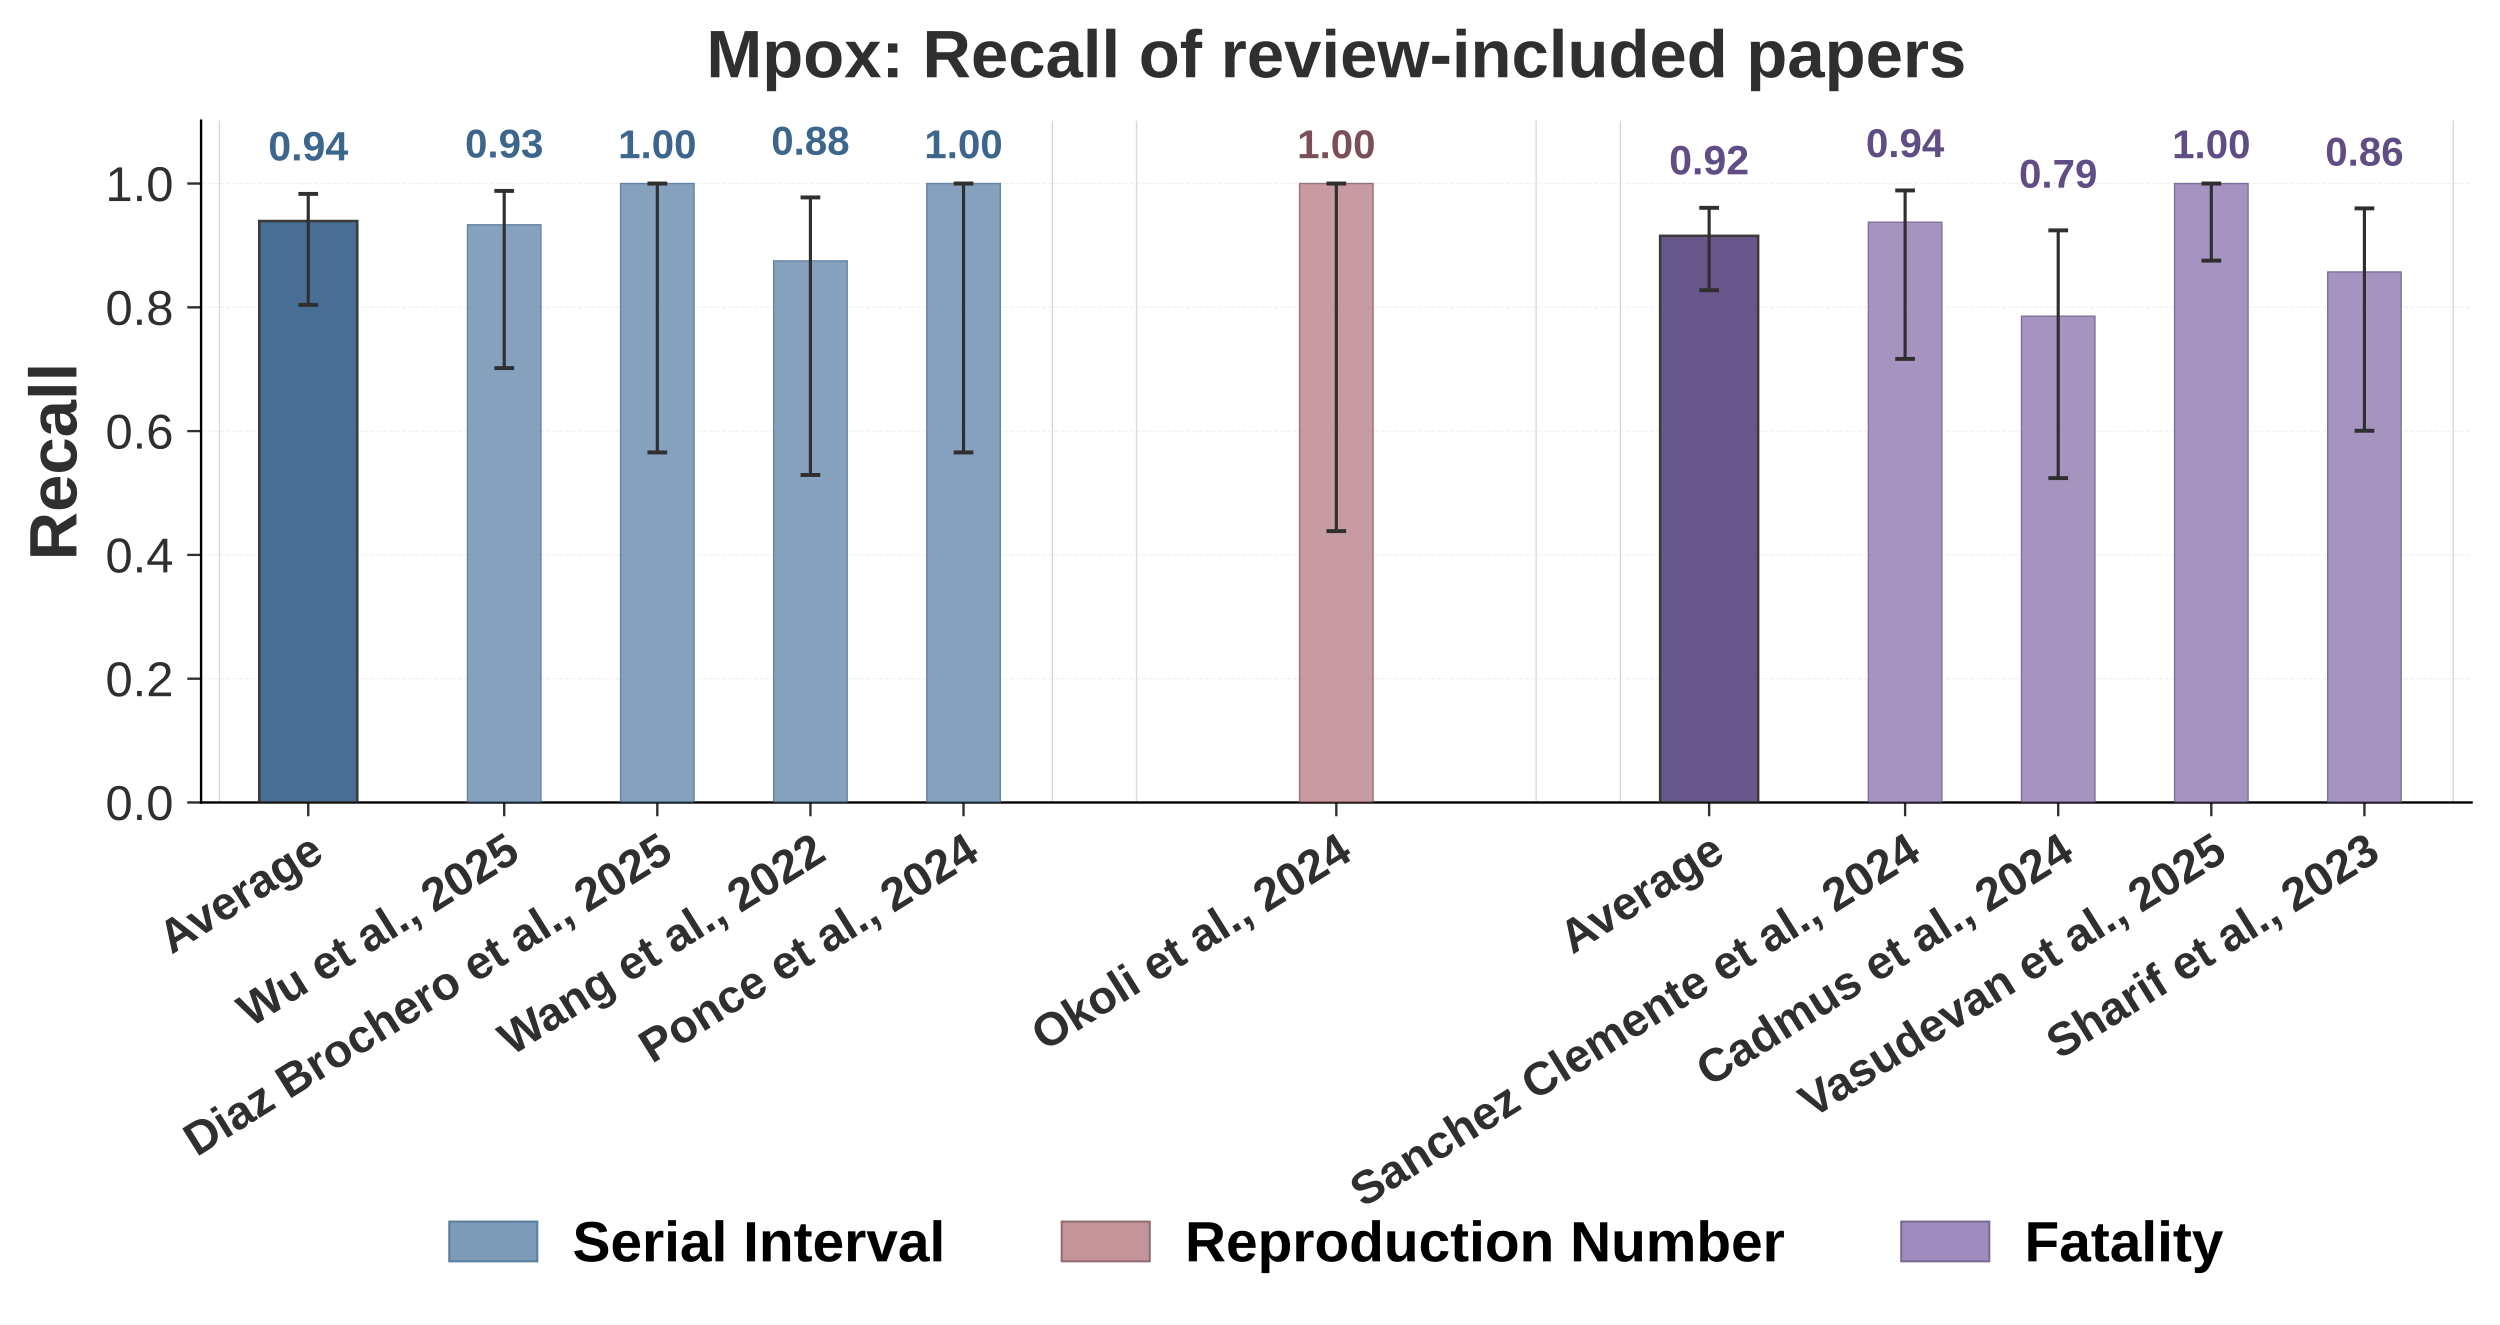
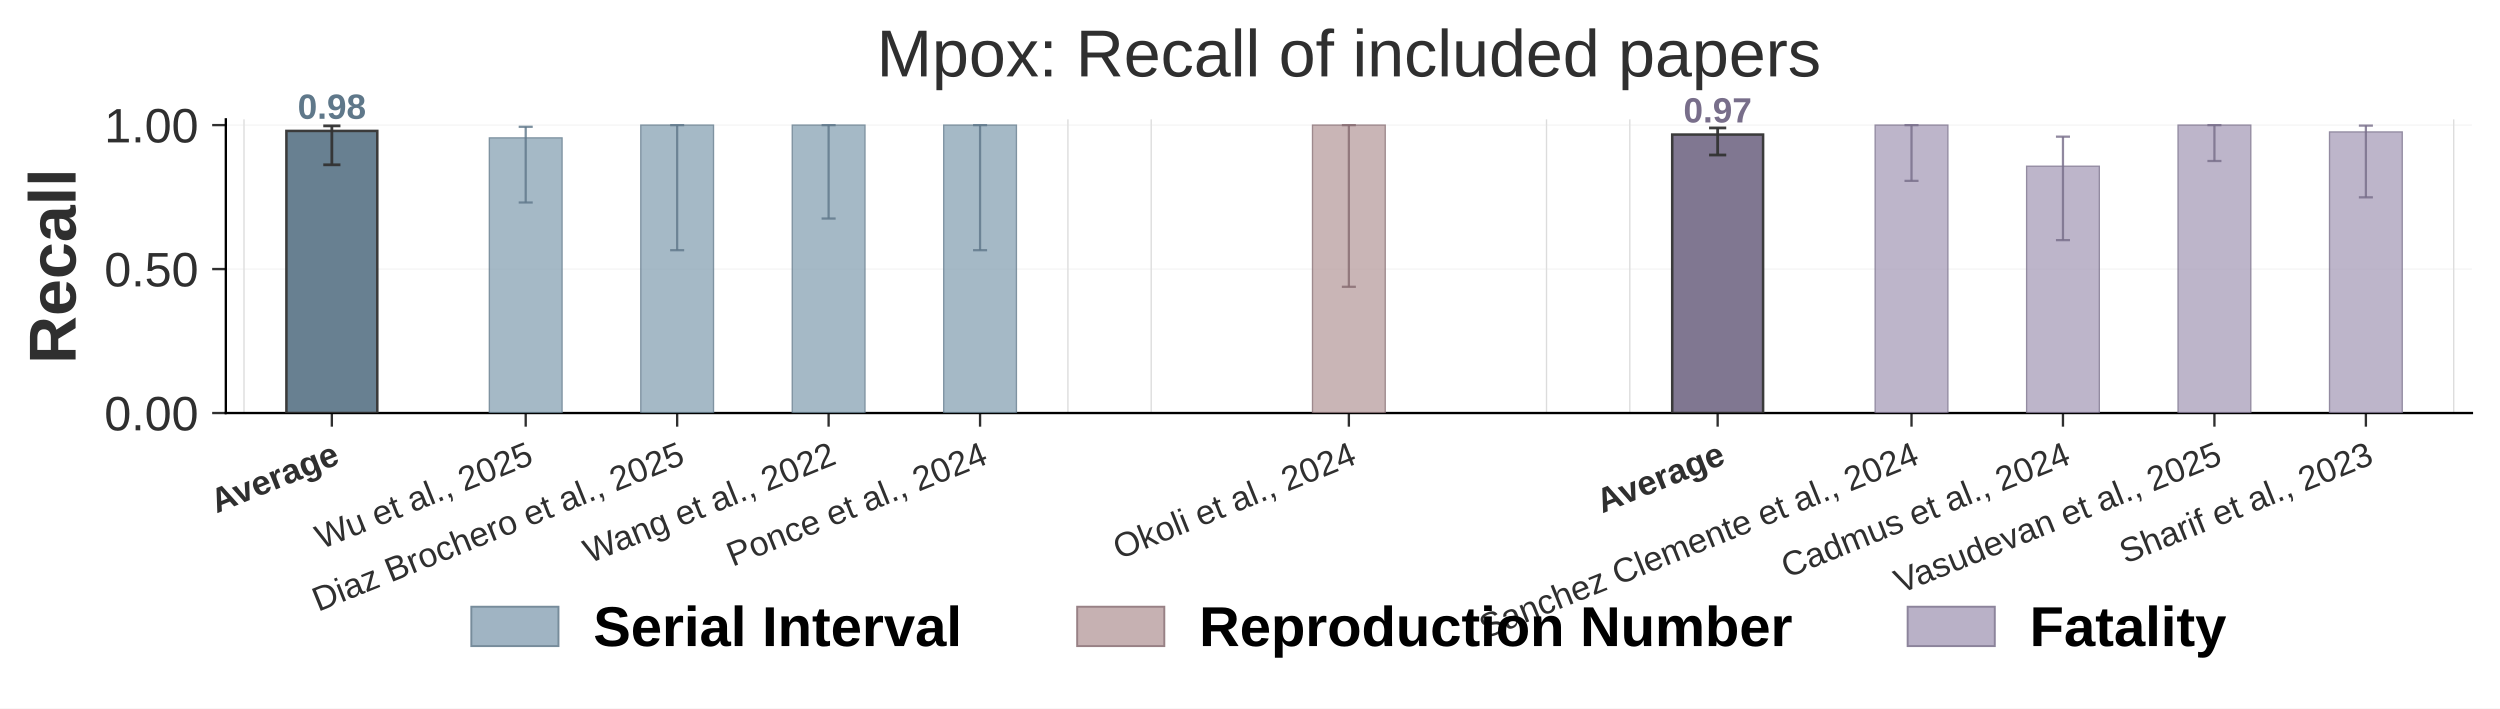
- <svg xmlns="http://www.w3.org/2000/svg" xmlns:xlink="http://www.w3.org/1999/xlink" width="633.583pt" height="335.657pt" viewBox="0 0 633.583 335.657" version="1.1">
+ <svg xmlns="http://www.w3.org/2000/svg" xmlns:xlink="http://www.w3.org/1999/xlink" width="640.479pt" height="181.513pt" viewBox="0 0 640.479 181.513" version="1.1">
  <defs>
    <style type="text/css">*{stroke-linejoin: round; stroke-linecap: butt}</style>
  </defs>
  <g id="figure_1">
    <g id="patch_1">
-       <path d="M 0 335.657  L 633.583 335.657  L 633.583 0  L 0 0  z " style="fill: #ffffff" />
+       <path d="M 0 181.513  L 640.479 181.513  L 640.479 0  L 0 0  z " style="fill: #ffffff" />
    </g>
    <g id="axes_1">
      <g id="patch_2">
-         <path d="M 50.959 203.375  L 626.383 203.375  L 626.383 30.575  L 50.959 30.575  z " style="fill: #ffffff" />
+         <path d="M 57.855 105.815  L 633.279 105.815  L 633.279 30.575  L 57.855 30.575  z " style="fill: #ffffff" />
      </g>
      <g id="line2d_1">
-         <path d="M 55.615 203.375  L 55.615 30.575  " clip-path="url(#pe8e65e5ce2)" style="fill: none; stroke: #d8d8d8; stroke-width: 0.35; stroke-linecap: square" />
+         <path d="M 62.511 105.815  L 62.511 30.575  " clip-path="url(#pb687c80843)" style="fill: none; stroke: #dcdcdc; stroke-width: 0.35; stroke-linecap: square" />
      </g>
      <g id="line2d_2">
-         <path d="M 266.695 203.375  L 266.695 30.575  " clip-path="url(#pe8e65e5ce2)" style="fill: none; stroke: #d8d8d8; stroke-width: 0.35; stroke-linecap: square" />
+         <path d="M 273.59 105.815  L 273.59 30.575  " clip-path="url(#pb687c80843)" style="fill: none; stroke: #dcdcdc; stroke-width: 0.35; stroke-linecap: square" />
      </g>
      <g id="line2d_3">
-         <path d="M 288.035 203.375  L 288.035 30.575  " clip-path="url(#pe8e65e5ce2)" style="fill: none; stroke: #d8d8d8; stroke-width: 0.35; stroke-linecap: square" />
+         <path d="M 294.931 105.815  L 294.931 30.575  " clip-path="url(#pb687c80843)" style="fill: none; stroke: #dcdcdc; stroke-width: 0.35; stroke-linecap: square" />
      </g>
      <g id="line2d_4">
-         <path d="M 389.307 203.375  L 389.307 30.575  " clip-path="url(#pe8e65e5ce2)" style="fill: none; stroke: #d8d8d8; stroke-width: 0.35; stroke-linecap: square" />
+         <path d="M 396.202 105.815  L 396.202 30.575  " clip-path="url(#pb687c80843)" style="fill: none; stroke: #dcdcdc; stroke-width: 0.35; stroke-linecap: square" />
      </g>
      <g id="line2d_5">
-         <path d="M 410.648 203.375  L 410.648 30.575  " clip-path="url(#pe8e65e5ce2)" style="fill: none; stroke: #d8d8d8; stroke-width: 0.35; stroke-linecap: square" />
+         <path d="M 417.543 105.815  L 417.543 30.575  " clip-path="url(#pb687c80843)" style="fill: none; stroke: #dcdcdc; stroke-width: 0.35; stroke-linecap: square" />
      </g>
      <g id="line2d_6">
-         <path d="M 621.727 203.375  L 621.727 30.575  " clip-path="url(#pe8e65e5ce2)" style="fill: none; stroke: #d8d8d8; stroke-width: 0.35; stroke-linecap: square" />
+         <path d="M 628.623 105.815  L 628.623 30.575  " clip-path="url(#pb687c80843)" style="fill: none; stroke: #dcdcdc; stroke-width: 0.35; stroke-linecap: square" />
      </g>
      <g id="matplotlib.axis_1">
        <g id="xtick_1">
          <g id="line2d_7">
            <defs>
-               <path id="m75d08aa76f" d="M 0 0  L 0 3.5  " style="stroke: #2f2f2f; stroke-width: 0.6" />
+               <path id="m269fc4428d" d="M 0 0  L 0 3.5  " style="stroke: #2f2f2f; stroke-width: 0.6" />
            </defs>
            <g>
-               <use xlink:href="#m75d08aa76f" x="78.12" y="203.375" style="fill: #2f2f2f; stroke: #2f2f2f; stroke-width: 0.6" />
+               <use xlink:href="#m269fc4428d" x="85.016" y="105.815" style="fill: #2f2f2f; stroke: #2f2f2f; stroke-width: 0.6" />
            </g>
          </g>
          <g id="text_1">
-             <text style="font-weight: 600; font-size: 11.8px; font-family: 'Arial', 'Helvetica', 'DejaVu Sans', sans-serif; text-anchor: end; fill: #2f2f2f" x="82.596" y="217.538" transform="rotate(-32 82.59588 217.5383)">Average</text>
+             <text style="font-weight: 600; font-size: 8.8px; font-family: 'Arial', 'Helvetica', 'DejaVu Sans', sans-serif; text-anchor: end; fill: #2f2f2f" x="87.375" y="118.656" transform="rotate(-22 87.37523 118.6557)">Average</text>
          </g>
        </g>
        <g id="xtick_2">
          <g id="line2d_8">
            <g>
-               <use xlink:href="#m75d08aa76f" x="127.786" y="203.375" style="fill: #2f2f2f; stroke: #2f2f2f; stroke-width: 0.6" />
+               <use xlink:href="#m269fc4428d" x="134.681" y="105.815" style="fill: #2f2f2f; stroke: #2f2f2f; stroke-width: 0.6" />
            </g>
          </g>
          <g id="text_2">
-             <text style="font-weight: 600; font-size: 11.8px; font-family: 'Arial', 'Helvetica', 'DejaVu Sans', sans-serif; text-anchor: end; fill: #2f2f2f" x="132.262" y="217.538" transform="rotate(-32 132.2616 217.5383)">Wu et al., 2025</text>
+             <text style="font-size: 8.8px; font-family: 'Arial', 'Helvetica', 'DejaVu Sans', sans-serif; text-anchor: end; fill: #2f2f2f" x="137.041" y="118.656" transform="rotate(-22 137.041 118.6557)">Wu et al., 2025</text>
          </g>
        </g>
        <g id="xtick_3">
          <g id="line2d_9">
            <g>
-               <use xlink:href="#m75d08aa76f" x="166.587" y="203.375" style="fill: #2f2f2f; stroke: #2f2f2f; stroke-width: 0.6" />
+               <use xlink:href="#m269fc4428d" x="173.483" y="105.815" style="fill: #2f2f2f; stroke: #2f2f2f; stroke-width: 0.6" />
            </g>
          </g>
          <g id="text_3">
-             <text style="font-weight: 600; font-size: 11.8px; font-family: 'Arial', 'Helvetica', 'DejaVu Sans', sans-serif; text-anchor: end; fill: #2f2f2f" x="171.063" y="217.538" transform="rotate(-32 171.063 217.5383)">Diaz Brochero et al., 2025</text>
+             <text style="font-size: 8.8px; font-family: 'Arial', 'Helvetica', 'DejaVu Sans', sans-serif; text-anchor: end; fill: #2f2f2f" x="175.842" y="118.656" transform="rotate(-22 175.8423 118.6557)">Diaz Brochero et al., 2025</text>
          </g>
        </g>
        <g id="xtick_4">
          <g id="line2d_10">
            <g>
-               <use xlink:href="#m75d08aa76f" x="205.388" y="203.375" style="fill: #2f2f2f; stroke: #2f2f2f; stroke-width: 0.6" />
+               <use xlink:href="#m269fc4428d" x="212.284" y="105.815" style="fill: #2f2f2f; stroke: #2f2f2f; stroke-width: 0.6" />
            </g>
          </g>
          <g id="text_4">
-             <text style="font-weight: 600; font-size: 11.8px; font-family: 'Arial', 'Helvetica', 'DejaVu Sans', sans-serif; text-anchor: end; fill: #2f2f2f" x="209.883" y="217.568" transform="rotate(-32 209.8829 217.568)">Wang et al., 2022</text>
+             <text style="font-size: 8.8px; font-family: 'Arial', 'Helvetica', 'DejaVu Sans', sans-serif; text-anchor: end; fill: #2f2f2f" x="214.653" y="118.68" transform="rotate(-22 214.6534 118.6799)">Wang et al., 2022</text>
          </g>
        </g>
        <g id="xtick_5">
          <g id="line2d_11">
            <g>
-               <use xlink:href="#m75d08aa76f" x="244.19" y="203.375" style="fill: #2f2f2f; stroke: #2f2f2f; stroke-width: 0.6" />
+               <use xlink:href="#m269fc4428d" x="251.085" y="105.815" style="fill: #2f2f2f; stroke: #2f2f2f; stroke-width: 0.6" />
            </g>
          </g>
          <g id="text_5">
-             <text style="font-weight: 600; font-size: 11.8px; font-family: 'Arial', 'Helvetica', 'DejaVu Sans', sans-serif; text-anchor: end; fill: #2f2f2f" x="248.666" y="217.538" transform="rotate(-32 248.6657 217.5383)">Ponce et al., 2024</text>
+             <text style="font-size: 8.8px; font-family: 'Arial', 'Helvetica', 'DejaVu Sans', sans-serif; text-anchor: end; fill: #2f2f2f" x="253.445" y="118.656" transform="rotate(-22 253.445 118.6557)">Ponce et al., 2024</text>
          </g>
        </g>
        <g id="xtick_6">
          <g id="line2d_12">
            <g>
-               <use xlink:href="#m75d08aa76f" x="338.671" y="203.375" style="fill: #2f2f2f; stroke: #2f2f2f; stroke-width: 0.6" />
+               <use xlink:href="#m269fc4428d" x="345.567" y="105.815" style="fill: #2f2f2f; stroke: #2f2f2f; stroke-width: 0.6" />
            </g>
          </g>
          <g id="text_6">
-             <text style="font-weight: 600; font-size: 11.8px; font-family: 'Arial', 'Helvetica', 'DejaVu Sans', sans-serif; text-anchor: end; fill: #2f2f2f" x="343.147" y="217.538" transform="rotate(-32 343.1469 217.5383)">Okoli et al., 2024</text>
+             <text style="font-size: 8.8px; font-family: 'Arial', 'Helvetica', 'DejaVu Sans', sans-serif; text-anchor: end; fill: #2f2f2f" x="347.926" y="118.656" transform="rotate(-22 347.9263 118.6557)">Okoli et al., 2024</text>
          </g>
        </g>
        <g id="xtick_7">
          <g id="line2d_13">
            <g>
-               <use xlink:href="#m75d08aa76f" x="433.152" y="203.375" style="fill: #2f2f2f; stroke: #2f2f2f; stroke-width: 0.6" />
+               <use xlink:href="#m269fc4428d" x="440.048" y="105.815" style="fill: #2f2f2f; stroke: #2f2f2f; stroke-width: 0.6" />
            </g>
          </g>
          <g id="text_7">
-             <text style="font-weight: 600; font-size: 11.8px; font-family: 'Arial', 'Helvetica', 'DejaVu Sans', sans-serif; text-anchor: end; fill: #2f2f2f" x="437.628" y="217.538" transform="rotate(-32 437.6282 217.5383)">Average</text>
+             <text style="font-weight: 600; font-size: 8.8px; font-family: 'Arial', 'Helvetica', 'DejaVu Sans', sans-serif; text-anchor: end; fill: #2f2f2f" x="442.408" y="118.656" transform="rotate(-22 442.4076 118.6557)">Average</text>
          </g>
        </g>
        <g id="xtick_8">
          <g id="line2d_14">
            <g>
-               <use xlink:href="#m75d08aa76f" x="482.818" y="203.375" style="fill: #2f2f2f; stroke: #2f2f2f; stroke-width: 0.6" />
+               <use xlink:href="#m269fc4428d" x="489.714" y="105.815" style="fill: #2f2f2f; stroke: #2f2f2f; stroke-width: 0.6" />
            </g>
          </g>
          <g id="text_8">
-             <text style="font-weight: 600; font-size: 11.8px; font-family: 'Arial', 'Helvetica', 'DejaVu Sans', sans-serif; text-anchor: end; fill: #2f2f2f" x="487.294" y="217.538" transform="rotate(-32 487.2939 217.5383)">Sanchez Clemente et al., 2024</text>
+             <text style="font-size: 8.8px; font-family: 'Arial', 'Helvetica', 'DejaVu Sans', sans-serif; text-anchor: end; fill: #2f2f2f" x="492.073" y="118.656" transform="rotate(-22 492.0733 118.6557)">Sanchez Clemente et al., 2024</text>
          </g>
        </g>
        <g id="xtick_9">
          <g id="line2d_15">
            <g>
-               <use xlink:href="#m75d08aa76f" x="521.619" y="203.375" style="fill: #2f2f2f; stroke: #2f2f2f; stroke-width: 0.6" />
+               <use xlink:href="#m269fc4428d" x="528.515" y="105.815" style="fill: #2f2f2f; stroke: #2f2f2f; stroke-width: 0.6" />
            </g>
          </g>
          <g id="text_9">
-             <text style="font-weight: 600; font-size: 11.8px; font-family: 'Arial', 'Helvetica', 'DejaVu Sans', sans-serif; text-anchor: end; fill: #2f2f2f" x="526.095" y="217.538" transform="rotate(-32 526.0953 217.5383)">Cadmus et al., 2024</text>
+             <text style="font-size: 8.8px; font-family: 'Arial', 'Helvetica', 'DejaVu Sans', sans-serif; text-anchor: end; fill: #2f2f2f" x="530.875" y="118.656" transform="rotate(-22 530.8746 118.6557)">Cadmus et al., 2024</text>
          </g>
        </g>
        <g id="xtick_10">
          <g id="line2d_16">
            <g>
-               <use xlink:href="#m75d08aa76f" x="560.421" y="203.375" style="fill: #2f2f2f; stroke: #2f2f2f; stroke-width: 0.6" />
+               <use xlink:href="#m269fc4428d" x="567.316" y="105.815" style="fill: #2f2f2f; stroke: #2f2f2f; stroke-width: 0.6" />
            </g>
          </g>
          <g id="text_10">
-             <text style="font-weight: 600; font-size: 11.8px; font-family: 'Arial', 'Helvetica', 'DejaVu Sans', sans-serif; text-anchor: end; fill: #2f2f2f" x="564.897" y="217.538" transform="rotate(-32 564.8966 217.5383)">Vasudevan et al., 2025</text>
+             <text style="font-size: 8.8px; font-family: 'Arial', 'Helvetica', 'DejaVu Sans', sans-serif; text-anchor: end; fill: #2f2f2f" x="569.676" y="118.656" transform="rotate(-22 569.676 118.6557)">Vasudevan et al., 2025</text>
          </g>
        </g>
        <g id="xtick_11">
          <g id="line2d_17">
            <g>
-               <use xlink:href="#m75d08aa76f" x="599.222" y="203.375" style="fill: #2f2f2f; stroke: #2f2f2f; stroke-width: 0.6" />
+               <use xlink:href="#m269fc4428d" x="606.118" y="105.815" style="fill: #2f2f2f; stroke: #2f2f2f; stroke-width: 0.6" />
            </g>
          </g>
          <g id="text_11">
-             <text style="font-weight: 600; font-size: 11.8px; font-family: 'Arial', 'Helvetica', 'DejaVu Sans', sans-serif; text-anchor: end; fill: #2f2f2f" x="603.698" y="217.538" transform="rotate(-32 603.698 217.5383)">Sharif et al., 2023</text>
+             <text style="font-size: 8.8px; font-family: 'Arial', 'Helvetica', 'DejaVu Sans', sans-serif; text-anchor: end; fill: #2f2f2f" x="608.477" y="118.656" transform="rotate(-22 608.4773 118.6557)">Sharif et al., 2023</text>
          </g>
        </g>
      </g>
      <g id="matplotlib.axis_2">
        <g id="ytick_1">
          <g id="line2d_18">
-             <path d="M 50.959 203.375  L 626.383 203.375  " clip-path="url(#pe8e65e5ce2)" style="fill: none; stroke-dasharray: 1.11,0.48; stroke-dashoffset: 0; stroke: #dcdcdc; stroke-opacity: 0.42; stroke-width: 0.3" />
+             <path d="M 57.855 105.815  L 633.279 105.815  " clip-path="url(#pb687c80843)" style="fill: none; stroke: #e4e4e4; stroke-opacity: 0.34; stroke-width: 0.35; stroke-linecap: square" />
          </g>
          <g id="line2d_19">
            <defs>
-               <path id="m81e9b6e705" d="M 0 0  L -3.5 0  " style="stroke: #2f2f2f; stroke-width: 0.6" />
+               <path id="m78ebe9e636" d="M 0 0  L -3.5 0  " style="stroke: #2f2f2f; stroke-width: 0.6" />
            </defs>
            <g>
-               <use xlink:href="#m81e9b6e705" x="50.959" y="203.375" style="fill: #2f2f2f; stroke: #2f2f2f; stroke-width: 0.6" />
+               <use xlink:href="#m78ebe9e636" x="57.855" y="105.815" style="fill: #2f2f2f; stroke: #2f2f2f; stroke-width: 0.6" />
            </g>
          </g>
          <g id="text_12">
-             <text style="font-size: 12.4px; font-family: 'Arial', 'Helvetica', 'DejaVu Sans', sans-serif; text-anchor: end; fill: #2f2f2f" x="43.959" y="207.813" transform="rotate(-0 43.95913 207.8133)">0.0</text>
+             <text style="font-size: 12.4px; font-family: 'Arial', 'Helvetica', 'DejaVu Sans', sans-serif; text-anchor: end; fill: #2f2f2f" x="50.855" y="110.253" transform="rotate(-0 50.85469 110.2533)">0.00</text>
          </g>
        </g>
        <g id="ytick_2">
          <g id="line2d_20">
-             <path d="M 50.959 172.003  L 626.383 172.003  " clip-path="url(#pe8e65e5ce2)" style="fill: none; stroke-dasharray: 1.11,0.48; stroke-dashoffset: 0; stroke: #dcdcdc; stroke-opacity: 0.42; stroke-width: 0.3" />
+             <path d="M 57.855 68.933  L 633.279 68.933  " clip-path="url(#pb687c80843)" style="fill: none; stroke: #e4e4e4; stroke-opacity: 0.34; stroke-width: 0.35; stroke-linecap: square" />
          </g>
          <g id="line2d_21">
            <g>
-               <use xlink:href="#m81e9b6e705" x="50.959" y="172.003" style="fill: #2f2f2f; stroke: #2f2f2f; stroke-width: 0.6" />
+               <use xlink:href="#m78ebe9e636" x="57.855" y="68.933" style="fill: #2f2f2f; stroke: #2f2f2f; stroke-width: 0.6" />
            </g>
          </g>
          <g id="text_13">
-             <text style="font-size: 12.4px; font-family: 'Arial', 'Helvetica', 'DejaVu Sans', sans-serif; text-anchor: end; fill: #2f2f2f" x="43.959" y="176.441" transform="rotate(-0 43.95913 176.4408)">0.2</text>
+             <text style="font-size: 12.4px; font-family: 'Arial', 'Helvetica', 'DejaVu Sans', sans-serif; text-anchor: end; fill: #2f2f2f" x="50.855" y="73.371" transform="rotate(-0 50.85469 73.37096)">0.50</text>
          </g>
        </g>
        <g id="ytick_3">
          <g id="line2d_22">
-             <path d="M 50.959 140.63  L 626.383 140.63  " clip-path="url(#pe8e65e5ce2)" style="fill: none; stroke-dasharray: 1.11,0.48; stroke-dashoffset: 0; stroke: #dcdcdc; stroke-opacity: 0.42; stroke-width: 0.3" />
+             <path d="M 57.855 32.051  L 633.279 32.051  " clip-path="url(#pb687c80843)" style="fill: none; stroke: #e4e4e4; stroke-opacity: 0.34; stroke-width: 0.35; stroke-linecap: square" />
          </g>
          <g id="line2d_23">
            <g>
-               <use xlink:href="#m81e9b6e705" x="50.959" y="140.63" style="fill: #2f2f2f; stroke: #2f2f2f; stroke-width: 0.6" />
+               <use xlink:href="#m78ebe9e636" x="57.855" y="32.051" style="fill: #2f2f2f; stroke: #2f2f2f; stroke-width: 0.6" />
            </g>
          </g>
          <g id="text_14">
-             <text style="font-size: 12.4px; font-family: 'Arial', 'Helvetica', 'DejaVu Sans', sans-serif; text-anchor: end; fill: #2f2f2f" x="43.959" y="145.068" transform="rotate(-0 43.95913 145.0682)">0.4</text>
-           </g>
-         </g>
-         <g id="ytick_4">
-           <g id="line2d_24">
-             <path d="M 50.959 109.258  L 626.383 109.258  " clip-path="url(#pe8e65e5ce2)" style="fill: none; stroke-dasharray: 1.11,0.48; stroke-dashoffset: 0; stroke: #dcdcdc; stroke-opacity: 0.42; stroke-width: 0.3" />
-           </g>
-           <g id="line2d_25">
-             <g>
-               <use xlink:href="#m81e9b6e705" x="50.959" y="109.258" style="fill: #2f2f2f; stroke: #2f2f2f; stroke-width: 0.6" />
-             </g>
-           </g>
-           <g id="text_15">
-             <text style="font-size: 12.4px; font-family: 'Arial', 'Helvetica', 'DejaVu Sans', sans-serif; text-anchor: end; fill: #2f2f2f" x="43.959" y="113.696" transform="rotate(-0 43.95913 113.6957)">0.6</text>
-           </g>
-         </g>
-         <g id="ytick_5">
-           <g id="line2d_26">
-             <path d="M 50.959 77.885  L 626.383 77.885  " clip-path="url(#pe8e65e5ce2)" style="fill: none; stroke-dasharray: 1.11,0.48; stroke-dashoffset: 0; stroke: #dcdcdc; stroke-opacity: 0.42; stroke-width: 0.3" />
-           </g>
-           <g id="line2d_27">
-             <g>
-               <use xlink:href="#m81e9b6e705" x="50.959" y="77.885" style="fill: #2f2f2f; stroke: #2f2f2f; stroke-width: 0.6" />
-             </g>
-           </g>
-           <g id="text_16">
-             <text style="font-size: 12.4px; font-family: 'Arial', 'Helvetica', 'DejaVu Sans', sans-serif; text-anchor: end; fill: #2f2f2f" x="43.959" y="82.323" transform="rotate(-0 43.95913 82.32312)">0.8</text>
-           </g>
-         </g>
-         <g id="ytick_6">
-           <g id="line2d_28">
-             <path d="M 50.959 46.513  L 626.383 46.513  " clip-path="url(#pe8e65e5ce2)" style="fill: none; stroke-dasharray: 1.11,0.48; stroke-dashoffset: 0; stroke: #dcdcdc; stroke-opacity: 0.42; stroke-width: 0.3" />
-           </g>
-           <g id="line2d_29">
-             <g>
-               <use xlink:href="#m81e9b6e705" x="50.959" y="46.513" style="fill: #2f2f2f; stroke: #2f2f2f; stroke-width: 0.6" />
-             </g>
-           </g>
-           <g id="text_17">
-             <text style="font-size: 12.4px; font-family: 'Arial', 'Helvetica', 'DejaVu Sans', sans-serif; text-anchor: end; fill: #2f2f2f" x="43.959" y="50.951" transform="rotate(-0 43.95913 50.95057)">1.0</text>
-           </g>
-         </g>
-         <g id="text_18">
-           <text style="font-weight: 600; font-size: 17px; font-family: 'Arial', 'Helvetica', 'DejaVu Sans', sans-serif; text-anchor: middle; fill: #2f2f2f" x="19.368" y="116.975" transform="rotate(-90 19.36828 116.9755)">Recall</text>
+             <text style="font-size: 12.4px; font-family: 'Arial', 'Helvetica', 'DejaVu Sans', sans-serif; text-anchor: end; fill: #2f2f2f" x="50.855" y="36.489" transform="rotate(-0 50.85469 36.48861)">1.00</text>
+           </g>
+         </g>
+         <g id="text_15">
+           <text style="font-weight: 600; font-size: 17px; font-family: 'Arial', 'Helvetica', 'DejaVu Sans', sans-serif; text-anchor: middle; fill: #2f2f2f" x="19.368" y="68.195" transform="rotate(-90 19.36828 68.19547)">Recall</text>
        </g>
      </g>
      <g id="patch_3">
-         <path d="M 50.959 203.375  L 50.959 30.575  " style="fill: none; stroke: #000000; stroke-width: 0.6; stroke-linejoin: miter; stroke-linecap: square" />
+         <path d="M 57.855 105.815  L 57.855 30.575  " style="fill: none; stroke: #000000; stroke-width: 0.6; stroke-linejoin: miter; stroke-linecap: square" />
      </g>
      <g id="patch_4">
-         <path d="M 50.959 203.375  L 626.383 203.375  " style="fill: none; stroke: #000000; stroke-width: 0.6; stroke-linejoin: miter; stroke-linecap: square" />
+         <path d="M 57.855 105.815  L 633.279 105.815  " style="fill: none; stroke: #000000; stroke-width: 0.6; stroke-linejoin: miter; stroke-linecap: square" />
      </g>
      <g id="patch_5">
-         <path d="M 65.704 203.375  L 90.537 203.375  L 90.537 56.02  L 65.704 56.02  z " clip-path="url(#pe8e65e5ce2)" style="fill: #3d668c; opacity: 0.94; stroke: #2f2f2f; stroke-width: 0.65; stroke-linejoin: miter" />
+         <path d="M 73.375 105.815  L 96.656 105.815  L 96.656 33.541  L 73.375 33.541  z " clip-path="url(#pb687c80843)" style="fill: #5f788a; opacity: 0.94; stroke: #2f2f2f; stroke-width: 0.65; stroke-linejoin: miter" />
      </g>
      <g id="patch_6">
-         <path d="M 118.473 203.375  L 137.098 203.375  L 137.098 56.97  L 118.473 56.97  z " clip-path="url(#pe8e65e5ce2)" style="fill: #6689ad; opacity: 0.8; stroke: #3d668c; stroke-width: 0.35; stroke-linejoin: miter" />
+         <path d="M 125.369 105.815  L 143.994 105.815  L 143.994 35.329  L 125.369 35.329  z " clip-path="url(#pb687c80843)" style="fill: #8fa7b8; opacity: 0.8; stroke: #5f788a; stroke-width: 0.35; stroke-linejoin: miter" />
      </g>
      <g id="patch_7">
-         <path d="M 157.275 203.375  L 175.899 203.375  L 175.899 46.513  L 157.275 46.513  z " clip-path="url(#pe8e65e5ce2)" style="fill: #6689ad; opacity: 0.8; stroke: #3d668c; stroke-width: 0.35; stroke-linejoin: miter" />
+         <path d="M 164.17 105.815  L 182.795 105.815  L 182.795 32.051  L 164.17 32.051  z " clip-path="url(#pb687c80843)" style="fill: #8fa7b8; opacity: 0.8; stroke: #5f788a; stroke-width: 0.35; stroke-linejoin: miter" />
      </g>
      <g id="patch_8">
-         <path d="M 196.076 203.375  L 214.701 203.375  L 214.701 66.121  L 196.076 66.121  z " clip-path="url(#pe8e65e5ce2)" style="fill: #6689ad; opacity: 0.8; stroke: #3d668c; stroke-width: 0.35; stroke-linejoin: miter" />
+         <path d="M 202.972 105.815  L 221.596 105.815  L 221.596 32.051  L 202.972 32.051  z " clip-path="url(#pb687c80843)" style="fill: #8fa7b8; opacity: 0.8; stroke: #5f788a; stroke-width: 0.35; stroke-linejoin: miter" />
      </g>
      <g id="patch_9">
-         <path d="M 234.878 203.375  L 253.502 203.375  L 253.502 46.513  L 234.878 46.513  z " clip-path="url(#pe8e65e5ce2)" style="fill: #6689ad; opacity: 0.8; stroke: #3d668c; stroke-width: 0.35; stroke-linejoin: miter" />
+         <path d="M 241.773 105.815  L 260.398 105.815  L 260.398 32.051  L 241.773 32.051  z " clip-path="url(#pb687c80843)" style="fill: #8fa7b8; opacity: 0.8; stroke: #5f788a; stroke-width: 0.35; stroke-linejoin: miter" />
      </g>
      <g id="patch_10">
-         <path d="M 329.359 203.375  L 347.983 203.375  L 347.983 46.513  L 329.359 46.513  z " clip-path="url(#pe8e65e5ce2)" style="fill: #b9828a; opacity: 0.8; stroke: #7c4f58; stroke-width: 0.35; stroke-linejoin: miter" />
+         <path d="M 336.254 105.815  L 354.879 105.815  L 354.879 32.051  L 336.254 32.051  z " clip-path="url(#pb687c80843)" style="fill: #bca3a4; opacity: 0.8; stroke: #866b70; stroke-width: 0.35; stroke-linejoin: miter" />
      </g>
      <g id="patch_11">
-         <path d="M 420.736 203.375  L 445.569 203.375  L 445.569 59.769  L 420.736 59.769  z " clip-path="url(#pe8e65e5ce2)" style="fill: #5f4d84; opacity: 0.94; stroke: #2f2f2f; stroke-width: 0.65; stroke-linejoin: miter" />
+         <path d="M 428.408 105.815  L 451.688 105.815  L 451.688 34.475  L 428.408 34.475  z " clip-path="url(#pb687c80843)" style="fill: #786e8a; opacity: 0.94; stroke: #2f2f2f; stroke-width: 0.65; stroke-linejoin: miter" />
      </g>
      <g id="patch_12">
-         <path d="M 473.506 203.375  L 492.13 203.375  L 492.13 56.317  L 473.506 56.317  z " clip-path="url(#pe8e65e5ce2)" style="fill: #8e78b0; opacity: 0.8; stroke: #5f4d84; stroke-width: 0.35; stroke-linejoin: miter" />
+         <path d="M 480.401 105.815  L 499.026 105.815  L 499.026 32.051  L 480.401 32.051  z " clip-path="url(#pb687c80843)" style="fill: #ada3bd; opacity: 0.8; stroke: #786e8a; stroke-width: 0.35; stroke-linejoin: miter" />
      </g>
      <g id="patch_13">
-         <path d="M 512.307 203.375  L 530.932 203.375  L 530.932 80.126  L 512.307 80.126  z " clip-path="url(#pe8e65e5ce2)" style="fill: #8e78b0; opacity: 0.8; stroke: #5f4d84; stroke-width: 0.35; stroke-linejoin: miter" />
+         <path d="M 519.203 105.815  L 537.827 105.815  L 537.827 42.589  L 519.203 42.589  z " clip-path="url(#pb687c80843)" style="fill: #ada3bd; opacity: 0.8; stroke: #786e8a; stroke-width: 0.35; stroke-linejoin: miter" />
      </g>
      <g id="patch_14">
-         <path d="M 551.109 203.375  L 569.733 203.375  L 569.733 46.513  L 551.109 46.513  z " clip-path="url(#pe8e65e5ce2)" style="fill: #8e78b0; opacity: 0.8; stroke: #5f4d84; stroke-width: 0.35; stroke-linejoin: miter" />
+         <path d="M 558.004 105.815  L 576.629 105.815  L 576.629 32.051  L 558.004 32.051  z " clip-path="url(#pb687c80843)" style="fill: #ada3bd; opacity: 0.8; stroke: #786e8a; stroke-width: 0.35; stroke-linejoin: miter" />
      </g>
      <g id="patch_15">
-         <path d="M 589.91 203.375  L 608.535 203.375  L 608.535 68.922  L 589.91 68.922  z " clip-path="url(#pe8e65e5ce2)" style="fill: #8e78b0; opacity: 0.8; stroke: #5f4d84; stroke-width: 0.35; stroke-linejoin: miter" />
-       </g>
-       <g id="text_19">
-         <text style="font-weight: 600; font-size: 17px; font-family: 'Arial', 'Helvetica', 'DejaVu Sans', sans-serif; text-anchor: middle; fill: #2f2f2f" x="338.671" y="19.575" transform="rotate(-0 338.6711 19.57547)">Mpox: Recall of review-included papers</text>
+         <path d="M 596.805 105.815  L 615.43 105.815  L 615.43 33.807  L 596.805 33.807  z " clip-path="url(#pb687c80843)" style="fill: #ada3bd; opacity: 0.8; stroke: #786e8a; stroke-width: 0.35; stroke-linejoin: miter" />
+       </g>
+       <g id="text_16">
+         <text style="font-weight: 500; font-size: 17px; font-family: 'Arial', 'Helvetica', 'DejaVu Sans', sans-serif; text-anchor: middle; fill: #2f2f2f" x="345.567" y="19.575" transform="rotate(-0 345.5667 19.57547)">Mpox: Recall of included papers</text>
      </g>
      <g id="LineCollection_1">
-         <path d="M 78.12 77.268  L 78.12 49.145  " clip-path="url(#pe8e65e5ce2)" style="fill: none; stroke: #2f2f2f; stroke-width: 0.8" />
+         <path d="M 85.016 42.216  L 85.016 32.246  " clip-path="url(#pb687c80843)" style="fill: none; stroke: #333333; stroke-opacity: 0.95; stroke-width: 0.72" />
+       </g>
+       <g id="line2d_24">
+         <defs>
+           <path id="mc3986d84bc" d="M 2.2 0  L -2.2 -0  " style="stroke: #333333; stroke-opacity: 0.95; stroke-width: 0.72" />
+         </defs>
+         <g clip-path="url(#pb687c80843)">
+           <use xlink:href="#mc3986d84bc" x="85.016" y="42.216" style="fill: #333333; fill-opacity: 0.95; stroke: #333333; stroke-opacity: 0.95; stroke-width: 0.72" />
+         </g>
+       </g>
+       <g id="line2d_25">
+         <g clip-path="url(#pb687c80843)">
+           <use xlink:href="#mc3986d84bc" x="85.016" y="32.246" style="fill: #333333; fill-opacity: 0.95; stroke: #333333; stroke-opacity: 0.95; stroke-width: 0.72" />
+         </g>
+       </g>
+       <g id="LineCollection_2">
+         <path d="M 134.681 51.879  L 134.681 32.482  " clip-path="url(#pb687c80843)" style="fill: none; stroke: #5f788a; stroke-opacity: 0.82; stroke-width: 0.58" />
+       </g>
+       <g id="line2d_26">
+         <defs>
+           <path id="maf69cdc772" d="M 1.8 0  L -1.8 -0  " style="stroke: #5f788a; stroke-opacity: 0.82; stroke-width: 0.58" />
+         </defs>
+         <g clip-path="url(#pb687c80843)">
+           <use xlink:href="#maf69cdc772" x="134.681" y="51.879" style="fill: #5f788a; fill-opacity: 0.82; stroke: #5f788a; stroke-opacity: 0.82; stroke-width: 0.58" />
+         </g>
+       </g>
+       <g id="line2d_27">
+         <g clip-path="url(#pb687c80843)">
+           <use xlink:href="#maf69cdc772" x="134.681" y="32.482" style="fill: #5f788a; fill-opacity: 0.82; stroke: #5f788a; stroke-opacity: 0.82; stroke-width: 0.58" />
+         </g>
+       </g>
+       <g id="LineCollection_3">
+         <path d="M 173.483 64.101  L 173.483 32.051  " clip-path="url(#pb687c80843)" style="fill: none; stroke: #5f788a; stroke-opacity: 0.82; stroke-width: 0.58" />
+       </g>
+       <g id="line2d_28">
+         <g clip-path="url(#pb687c80843)">
+           <use xlink:href="#maf69cdc772" x="173.483" y="64.101" style="fill: #5f788a; fill-opacity: 0.82; stroke: #5f788a; stroke-opacity: 0.82; stroke-width: 0.58" />
+         </g>
+       </g>
+       <g id="line2d_29">
+         <g clip-path="url(#pb687c80843)">
+           <use xlink:href="#maf69cdc772" x="173.483" y="32.051" style="fill: #5f788a; fill-opacity: 0.82; stroke: #5f788a; stroke-opacity: 0.82; stroke-width: 0.58" />
+         </g>
+       </g>
+       <g id="LineCollection_4">
+         <path d="M 212.284 55.981  L 212.284 32.051  " clip-path="url(#pb687c80843)" style="fill: none; stroke: #5f788a; stroke-opacity: 0.82; stroke-width: 0.58" />
      </g>
      <g id="line2d_30">
+         <g clip-path="url(#pb687c80843)">
+           <use xlink:href="#maf69cdc772" x="212.284" y="55.981" style="fill: #5f788a; fill-opacity: 0.82; stroke: #5f788a; stroke-opacity: 0.82; stroke-width: 0.58" />
+         </g>
+       </g>
+       <g id="line2d_31">
+         <g clip-path="url(#pb687c80843)">
+           <use xlink:href="#maf69cdc772" x="212.284" y="32.051" style="fill: #5f788a; fill-opacity: 0.82; stroke: #5f788a; stroke-opacity: 0.82; stroke-width: 0.58" />
+         </g>
+       </g>
+       <g id="LineCollection_5">
+         <path d="M 251.085 64.101  L 251.085 32.051  " clip-path="url(#pb687c80843)" style="fill: none; stroke: #5f788a; stroke-opacity: 0.82; stroke-width: 0.58" />
+       </g>
+       <g id="line2d_32">
+         <g clip-path="url(#pb687c80843)">
+           <use xlink:href="#maf69cdc772" x="251.085" y="64.101" style="fill: #5f788a; fill-opacity: 0.82; stroke: #5f788a; stroke-opacity: 0.82; stroke-width: 0.58" />
+         </g>
+       </g>
+       <g id="line2d_33">
+         <g clip-path="url(#pb687c80843)">
+           <use xlink:href="#maf69cdc772" x="251.085" y="32.051" style="fill: #5f788a; fill-opacity: 0.82; stroke: #5f788a; stroke-opacity: 0.82; stroke-width: 0.58" />
+         </g>
+       </g>
+       <g id="LineCollection_6">
+         <path d="M 345.567 73.47  L 345.567 32.051  " clip-path="url(#pb687c80843)" style="fill: none; stroke: #866b70; stroke-opacity: 0.82; stroke-width: 0.58" />
+       </g>
+       <g id="line2d_34">
        <defs>
-           <path id="m3e98690af9" d="M 2.5 0  L -2.5 -0  " style="stroke: #2f2f2f" />
+           <path id="m1c391c7672" d="M 1.8 0  L -1.8 -0  " style="stroke: #866b70; stroke-opacity: 0.82; stroke-width: 0.58" />
        </defs>
-         <g clip-path="url(#pe8e65e5ce2)">
-           <use xlink:href="#m3e98690af9" x="78.12" y="77.268" style="fill: #2f2f2f; stroke: #2f2f2f" />
-         </g>
-       </g>
-       <g id="line2d_31">
-         <g clip-path="url(#pe8e65e5ce2)">
-           <use xlink:href="#m3e98690af9" x="78.12" y="49.145" style="fill: #2f2f2f; stroke: #2f2f2f" />
-         </g>
-       </g>
-       <g id="LineCollection_2">
-         <path d="M 127.786 93.285  L 127.786 48.374  " clip-path="url(#pe8e65e5ce2)" style="fill: none; stroke: #2f2f2f; stroke-width: 0.8" />
-       </g>
-       <g id="line2d_32">
-         <g clip-path="url(#pe8e65e5ce2)">
-           <use xlink:href="#m3e98690af9" x="127.786" y="93.285" style="fill: #2f2f2f; stroke: #2f2f2f" />
-         </g>
-       </g>
-       <g id="line2d_33">
-         <g clip-path="url(#pe8e65e5ce2)">
-           <use xlink:href="#m3e98690af9" x="127.786" y="48.374" style="fill: #2f2f2f; stroke: #2f2f2f" />
-         </g>
-       </g>
-       <g id="LineCollection_3">
-         <path d="M 166.587 114.668  L 166.587 46.513  " clip-path="url(#pe8e65e5ce2)" style="fill: none; stroke: #2f2f2f; stroke-width: 0.8" />
-       </g>
-       <g id="line2d_34">
-         <g clip-path="url(#pe8e65e5ce2)">
-           <use xlink:href="#m3e98690af9" x="166.587" y="114.668" style="fill: #2f2f2f; stroke: #2f2f2f" />
+         <g clip-path="url(#pb687c80843)">
+           <use xlink:href="#m1c391c7672" x="345.567" y="73.47" style="fill: #866b70; fill-opacity: 0.82; stroke: #866b70; stroke-opacity: 0.82; stroke-width: 0.58" />
        </g>
      </g>
      <g id="line2d_35">
-         <g clip-path="url(#pe8e65e5ce2)">
-           <use xlink:href="#m3e98690af9" x="166.587" y="46.513" style="fill: #2f2f2f; stroke: #2f2f2f" />
-         </g>
-       </g>
-       <g id="LineCollection_4">
-         <path d="M 205.388 120.379  L 205.388 50.029  " clip-path="url(#pe8e65e5ce2)" style="fill: none; stroke: #2f2f2f; stroke-width: 0.8" />
+         <g clip-path="url(#pb687c80843)">
+           <use xlink:href="#m1c391c7672" x="345.567" y="32.051" style="fill: #866b70; fill-opacity: 0.82; stroke: #866b70; stroke-opacity: 0.82; stroke-width: 0.58" />
+         </g>
+       </g>
+       <g id="LineCollection_7">
+         <path d="M 440.048 39.709  L 440.048 32.779  " clip-path="url(#pb687c80843)" style="fill: none; stroke: #333333; stroke-opacity: 0.95; stroke-width: 0.72" />
      </g>
      <g id="line2d_36">
-         <g clip-path="url(#pe8e65e5ce2)">
-           <use xlink:href="#m3e98690af9" x="205.388" y="120.379" style="fill: #2f2f2f; stroke: #2f2f2f" />
+         <g clip-path="url(#pb687c80843)">
+           <use xlink:href="#mc3986d84bc" x="440.048" y="39.709" style="fill: #333333; fill-opacity: 0.95; stroke: #333333; stroke-opacity: 0.95; stroke-width: 0.72" />
        </g>
      </g>
      <g id="line2d_37">
-         <g clip-path="url(#pe8e65e5ce2)">
-           <use xlink:href="#m3e98690af9" x="205.388" y="50.029" style="fill: #2f2f2f; stroke: #2f2f2f" />
-         </g>
-       </g>
-       <g id="LineCollection_5">
-         <path d="M 244.19 114.668  L 244.19 46.513  " clip-path="url(#pe8e65e5ce2)" style="fill: none; stroke: #2f2f2f; stroke-width: 0.8" />
+         <g clip-path="url(#pb687c80843)">
+           <use xlink:href="#mc3986d84bc" x="440.048" y="32.779" style="fill: #333333; fill-opacity: 0.95; stroke: #333333; stroke-opacity: 0.95; stroke-width: 0.72" />
+         </g>
+       </g>
+       <g id="LineCollection_8">
+         <path d="M 489.714 46.333  L 489.714 32.051  " clip-path="url(#pb687c80843)" style="fill: none; stroke: #786e8a; stroke-opacity: 0.82; stroke-width: 0.58" />
      </g>
      <g id="line2d_38">
-         <g clip-path="url(#pe8e65e5ce2)">
-           <use xlink:href="#m3e98690af9" x="244.19" y="114.668" style="fill: #2f2f2f; stroke: #2f2f2f" />
+         <defs>
+           <path id="m7574212e9a" d="M 1.8 0  L -1.8 -0  " style="stroke: #786e8a; stroke-opacity: 0.82; stroke-width: 0.58" />
+         </defs>
+         <g clip-path="url(#pb687c80843)">
+           <use xlink:href="#m7574212e9a" x="489.714" y="46.333" style="fill: #786e8a; fill-opacity: 0.82; stroke: #786e8a; stroke-opacity: 0.82; stroke-width: 0.58" />
        </g>
      </g>
      <g id="line2d_39">
-         <g clip-path="url(#pe8e65e5ce2)">
-           <use xlink:href="#m3e98690af9" x="244.19" y="46.513" style="fill: #2f2f2f; stroke: #2f2f2f" />
-         </g>
-       </g>
-       <g id="LineCollection_6">
-         <path d="M 338.671 134.592  L 338.671 46.513  " clip-path="url(#pe8e65e5ce2)" style="fill: none; stroke: #2f2f2f; stroke-width: 0.8" />
+         <g clip-path="url(#pb687c80843)">
+           <use xlink:href="#m7574212e9a" x="489.714" y="32.051" style="fill: #786e8a; fill-opacity: 0.82; stroke: #786e8a; stroke-opacity: 0.82; stroke-width: 0.58" />
+         </g>
+       </g>
+       <g id="LineCollection_9">
+         <path d="M 528.515 61.514  L 528.515 35.008  " clip-path="url(#pb687c80843)" style="fill: none; stroke: #786e8a; stroke-opacity: 0.82; stroke-width: 0.58" />
      </g>
      <g id="line2d_40">
-         <g clip-path="url(#pe8e65e5ce2)">
-           <use xlink:href="#m3e98690af9" x="338.671" y="134.592" style="fill: #2f2f2f; stroke: #2f2f2f" />
+         <g clip-path="url(#pb687c80843)">
+           <use xlink:href="#m7574212e9a" x="528.515" y="61.514" style="fill: #786e8a; fill-opacity: 0.82; stroke: #786e8a; stroke-opacity: 0.82; stroke-width: 0.58" />
        </g>
      </g>
      <g id="line2d_41">
-         <g clip-path="url(#pe8e65e5ce2)">
-           <use xlink:href="#m3e98690af9" x="338.671" y="46.513" style="fill: #2f2f2f; stroke: #2f2f2f" />
-         </g>
-       </g>
-       <g id="LineCollection_7">
-         <path d="M 433.152 73.55  L 433.152 52.678  " clip-path="url(#pe8e65e5ce2)" style="fill: none; stroke: #2f2f2f; stroke-width: 0.8" />
+         <g clip-path="url(#pb687c80843)">
+           <use xlink:href="#m7574212e9a" x="528.515" y="35.008" style="fill: #786e8a; fill-opacity: 0.82; stroke: #786e8a; stroke-opacity: 0.82; stroke-width: 0.58" />
+         </g>
+       </g>
+       <g id="LineCollection_10">
+         <path d="M 567.316 41.239  L 567.316 32.051  " clip-path="url(#pb687c80843)" style="fill: none; stroke: #786e8a; stroke-opacity: 0.82; stroke-width: 0.58" />
      </g>
      <g id="line2d_42">
-         <g clip-path="url(#pe8e65e5ce2)">
-           <use xlink:href="#m3e98690af9" x="433.152" y="73.55" style="fill: #2f2f2f; stroke: #2f2f2f" />
+         <g clip-path="url(#pb687c80843)">
+           <use xlink:href="#m7574212e9a" x="567.316" y="41.239" style="fill: #786e8a; fill-opacity: 0.82; stroke: #786e8a; stroke-opacity: 0.82; stroke-width: 0.58" />
        </g>
      </g>
      <g id="line2d_43">
-         <g clip-path="url(#pe8e65e5ce2)">
-           <use xlink:href="#m3e98690af9" x="433.152" y="52.678" style="fill: #2f2f2f; stroke: #2f2f2f" />
-         </g>
-       </g>
-       <g id="LineCollection_8">
-         <path d="M 482.818 90.951  L 482.818 48.257  " clip-path="url(#pe8e65e5ce2)" style="fill: none; stroke: #2f2f2f; stroke-width: 0.8" />
+         <g clip-path="url(#pb687c80843)">
+           <use xlink:href="#m7574212e9a" x="567.316" y="32.051" style="fill: #786e8a; fill-opacity: 0.82; stroke: #786e8a; stroke-opacity: 0.82; stroke-width: 0.58" />
+         </g>
+       </g>
+       <g id="LineCollection_11">
+         <path d="M 606.118 50.559  L 606.118 32.182  " clip-path="url(#pb687c80843)" style="fill: none; stroke: #786e8a; stroke-opacity: 0.82; stroke-width: 0.58" />
      </g>
      <g id="line2d_44">
-         <g clip-path="url(#pe8e65e5ce2)">
-           <use xlink:href="#m3e98690af9" x="482.818" y="90.951" style="fill: #2f2f2f; stroke: #2f2f2f" />
+         <g clip-path="url(#pb687c80843)">
+           <use xlink:href="#m7574212e9a" x="606.118" y="50.559" style="fill: #786e8a; fill-opacity: 0.82; stroke: #786e8a; stroke-opacity: 0.82; stroke-width: 0.58" />
        </g>
      </g>
      <g id="line2d_45">
-         <g clip-path="url(#pe8e65e5ce2)">
-           <use xlink:href="#m3e98690af9" x="482.818" y="48.257" style="fill: #2f2f2f; stroke: #2f2f2f" />
-         </g>
-       </g>
-       <g id="LineCollection_9">
-         <path d="M 521.619 121.163  L 521.619 58.389  " clip-path="url(#pe8e65e5ce2)" style="fill: none; stroke: #2f2f2f; stroke-width: 0.8" />
-       </g>
-       <g id="line2d_46">
-         <g clip-path="url(#pe8e65e5ce2)">
-           <use xlink:href="#m3e98690af9" x="521.619" y="121.163" style="fill: #2f2f2f; stroke: #2f2f2f" />
-         </g>
-       </g>
-       <g id="line2d_47">
-         <g clip-path="url(#pe8e65e5ce2)">
-           <use xlink:href="#m3e98690af9" x="521.619" y="58.389" style="fill: #2f2f2f; stroke: #2f2f2f" />
-         </g>
-       </g>
-       <g id="LineCollection_10">
-         <path d="M 560.421 66.051  L 560.421 46.513  " clip-path="url(#pe8e65e5ce2)" style="fill: none; stroke: #2f2f2f; stroke-width: 0.8" />
-       </g>
-       <g id="line2d_48">
-         <g clip-path="url(#pe8e65e5ce2)">
-           <use xlink:href="#m3e98690af9" x="560.421" y="66.051" style="fill: #2f2f2f; stroke: #2f2f2f" />
-         </g>
-       </g>
-       <g id="line2d_49">
-         <g clip-path="url(#pe8e65e5ce2)">
-           <use xlink:href="#m3e98690af9" x="560.421" y="46.513" style="fill: #2f2f2f; stroke: #2f2f2f" />
-         </g>
-       </g>
-       <g id="LineCollection_11">
-         <path d="M 599.222 109.167  L 599.222 52.802  " clip-path="url(#pe8e65e5ce2)" style="fill: none; stroke: #2f2f2f; stroke-width: 0.8" />
-       </g>
-       <g id="line2d_50">
-         <g clip-path="url(#pe8e65e5ce2)">
-           <use xlink:href="#m3e98690af9" x="599.222" y="109.167" style="fill: #2f2f2f; stroke: #2f2f2f" />
-         </g>
-       </g>
-       <g id="line2d_51">
-         <g clip-path="url(#pe8e65e5ce2)">
-           <use xlink:href="#m3e98690af9" x="599.222" y="52.802" style="fill: #2f2f2f; stroke: #2f2f2f" />
-         </g>
-       </g>
-       <g id="text_20">
-         <text style="font-weight: 600; font-size: 10.4px; font-family: 'Arial', 'Helvetica', 'DejaVu Sans', sans-serif; text-anchor: middle; fill: #3d668c" x="78.12" y="40.655" transform="rotate(-0 78.12007 40.65494)">0.94</text>
-       </g>
-       <g id="text_21">
-         <text style="font-weight: 600; font-size: 10.2px; font-family: 'Arial', 'Helvetica', 'DejaVu Sans', sans-serif; text-anchor: middle; fill: #3d668c" x="127.786" y="39.924" transform="rotate(-0 127.7858 39.9236)">0.93</text>
-       </g>
-       <g id="text_22">
-         <text style="font-weight: 600; font-size: 10.2px; font-family: 'Arial', 'Helvetica', 'DejaVu Sans', sans-serif; text-anchor: middle; fill: #3d668c" x="166.587" y="40.095" transform="rotate(-0 166.5871 40.09511)">1.00</text>
-       </g>
-       <g id="text_23">
-         <text style="font-weight: 600; font-size: 10.2px; font-family: 'Arial', 'Helvetica', 'DejaVu Sans', sans-serif; text-anchor: middle; fill: #3d668c" x="205.388" y="39.207" transform="rotate(-0 205.3885 39.20678)">0.88</text>
-       </g>
-       <g id="text_24">
-         <text style="font-weight: 600; font-size: 10.2px; font-family: 'Arial', 'Helvetica', 'DejaVu Sans', sans-serif; text-anchor: middle; fill: #3d668c" x="244.19" y="40.095" transform="rotate(-0 244.1898 40.09511)">1.00</text>
-       </g>
-       <g id="text_25">
-         <text style="font-weight: 600; font-size: 10.2px; font-family: 'Arial', 'Helvetica', 'DejaVu Sans', sans-serif; text-anchor: middle; fill: #7c4f58" x="338.671" y="40.095" transform="rotate(-0 338.6711 40.09511)">1.00</text>
-       </g>
-       <g id="text_26">
-         <text style="font-weight: 600; font-size: 10.4px; font-family: 'Arial', 'Helvetica', 'DejaVu Sans', sans-serif; text-anchor: middle; fill: #5f4d84" x="433.152" y="44.188" transform="rotate(-0 433.1524 44.18834)">0.92</text>
-       </g>
-       <g id="text_27">
-         <text style="font-weight: 600; font-size: 10.2px; font-family: 'Arial', 'Helvetica', 'DejaVu Sans', sans-serif; text-anchor: middle; fill: #5f4d84" x="482.818" y="39.806" transform="rotate(-0 482.8181 39.80634)">0.94</text>
-       </g>
-       <g id="text_28">
-         <text style="font-weight: 600; font-size: 10.2px; font-family: 'Arial', 'Helvetica', 'DejaVu Sans', sans-serif; text-anchor: middle; fill: #5f4d84" x="521.619" y="47.567" transform="rotate(-0 521.6195 47.56687)">0.79</text>
-       </g>
-       <g id="text_29">
-         <text style="font-weight: 600; font-size: 10.2px; font-family: 'Arial', 'Helvetica', 'DejaVu Sans', sans-serif; text-anchor: middle; fill: #5f4d84" x="560.421" y="40.095" transform="rotate(-0 560.4208 40.09511)">1.00</text>
-       </g>
-       <g id="text_30">
-         <text style="font-weight: 600; font-size: 10.2px; font-family: 'Arial', 'Helvetica', 'DejaVu Sans', sans-serif; text-anchor: middle; fill: #5f4d84" x="599.222" y="41.98" transform="rotate(-0 599.2222 41.97951)">0.86</text>
+         <g clip-path="url(#pb687c80843)">
+           <use xlink:href="#m7574212e9a" x="606.118" y="32.182" style="fill: #786e8a; fill-opacity: 0.82; stroke: #786e8a; stroke-opacity: 0.82; stroke-width: 0.58" />
+         </g>
+       </g>
+       <g id="text_17">
+         <text style="font-weight: 600; font-size: 9px; font-family: 'Arial', 'Helvetica', 'DejaVu Sans', sans-serif; text-anchor: middle; fill: #5f788a" x="85.016" y="30.437" transform="rotate(-0 85.01563 30.4371)">0.98</text>
+       </g>
+       <g id="text_18">
+         <text style="font-weight: 600; font-size: 9px; font-family: 'Arial', 'Helvetica', 'DejaVu Sans', sans-serif; text-anchor: middle; fill: #786e8a" x="440.048" y="31.371" transform="rotate(-0 440.048 31.3711)">0.97</text>
      </g>
      <g id="legend_1">
        <g id="patch_16">
-           <path d="M 113.855 319.667  L 136.174 319.667  L 136.174 309.587  L 113.855 309.587  z " style="fill: #6689ad; opacity: 0.85; stroke: #3d668c; stroke-width: 0.5; stroke-linejoin: miter" />
-         </g>
-         <g id="text_31">
-           <text style="font-weight: 600; font-size: 14.4px; font-family: 'Arial', 'Helvetica', 'DejaVu Sans', sans-serif; text-anchor: start" x="145.102" y="319.667" transform="rotate(-0 145.1025 319.6667)">Serial Interval</text>
+           <path d="M 120.75 165.522  L 143.07 165.522  L 143.07 155.442  L 120.75 155.442  z " style="fill: #8fa7b8; opacity: 0.85; stroke: #5f788a; stroke-width: 0.5; stroke-linejoin: miter" />
+         </g>
+         <g id="text_19">
+           <text style="font-weight: 600; font-size: 14.4px; font-family: 'Arial', 'Helvetica', 'DejaVu Sans', sans-serif; text-anchor: start" x="151.998" y="165.522" transform="rotate(-0 151.9981 165.5219)">Serial Interval</text>
        </g>
        <g id="patch_17">
-           <path d="M 269.068 319.667  L 291.389 319.667  L 291.389 309.587  L 269.068 309.587  z " style="fill: #b9828a; opacity: 0.85; stroke: #7c4f58; stroke-width: 0.5; stroke-linejoin: miter" />
-         </g>
-         <g id="text_32">
-           <text style="font-weight: 600; font-size: 14.4px; font-family: 'Arial', 'Helvetica', 'DejaVu Sans', sans-serif; text-anchor: start" x="300.317" y="319.667" transform="rotate(-0 300.3165 319.6667)">Reproduction Number</text>
+           <path d="M 275.964 165.522  L 298.284 165.522  L 298.284 155.442  L 275.964 155.442  z " style="fill: #bca3a4; opacity: 0.85; stroke: #866b70; stroke-width: 0.5; stroke-linejoin: miter" />
+         </g>
+         <g id="text_20">
+           <text style="font-weight: 600; font-size: 14.4px; font-family: 'Arial', 'Helvetica', 'DejaVu Sans', sans-serif; text-anchor: start" x="307.212" y="165.522" transform="rotate(-0 307.2121 165.5219)">Reproduction Number</text>
        </g>
        <g id="patch_18">
-           <path d="M 481.831 319.667  L 504.151 319.667  L 504.151 309.587  L 481.831 309.587  z " style="fill: #8e78b0; opacity: 0.85; stroke: #5f4d84; stroke-width: 0.5; stroke-linejoin: miter" />
-         </g>
-         <g id="text_33">
-           <text style="font-weight: 600; font-size: 14.4px; font-family: 'Arial', 'Helvetica', 'DejaVu Sans', sans-serif; text-anchor: start" x="513.079" y="319.667" transform="rotate(-0 513.0788 319.6667)">Fatality</text>
+           <path d="M 488.726 165.522  L 511.046 165.522  L 511.046 155.442  L 488.726 155.442  z " style="fill: #ada3bd; opacity: 0.85; stroke: #786e8a; stroke-width: 0.5; stroke-linejoin: miter" />
+         </g>
+         <g id="text_21">
+           <text style="font-weight: 600; font-size: 14.4px; font-family: 'Arial', 'Helvetica', 'DejaVu Sans', sans-serif; text-anchor: start" x="519.974" y="165.522" transform="rotate(-0 519.9743 165.5219)">Fatality</text>
        </g>
      </g>
    </g>
  </g>
  <defs>
-     <clipPath id="pe8e65e5ce2">
-       <rect x="50.959" y="30.575" width="575.424" height="172.8" />
+     <clipPath id="pb687c80843">
+       <rect x="57.855" y="30.575" width="575.424" height="75.24" />
    </clipPath>
  </defs>
</svg>
